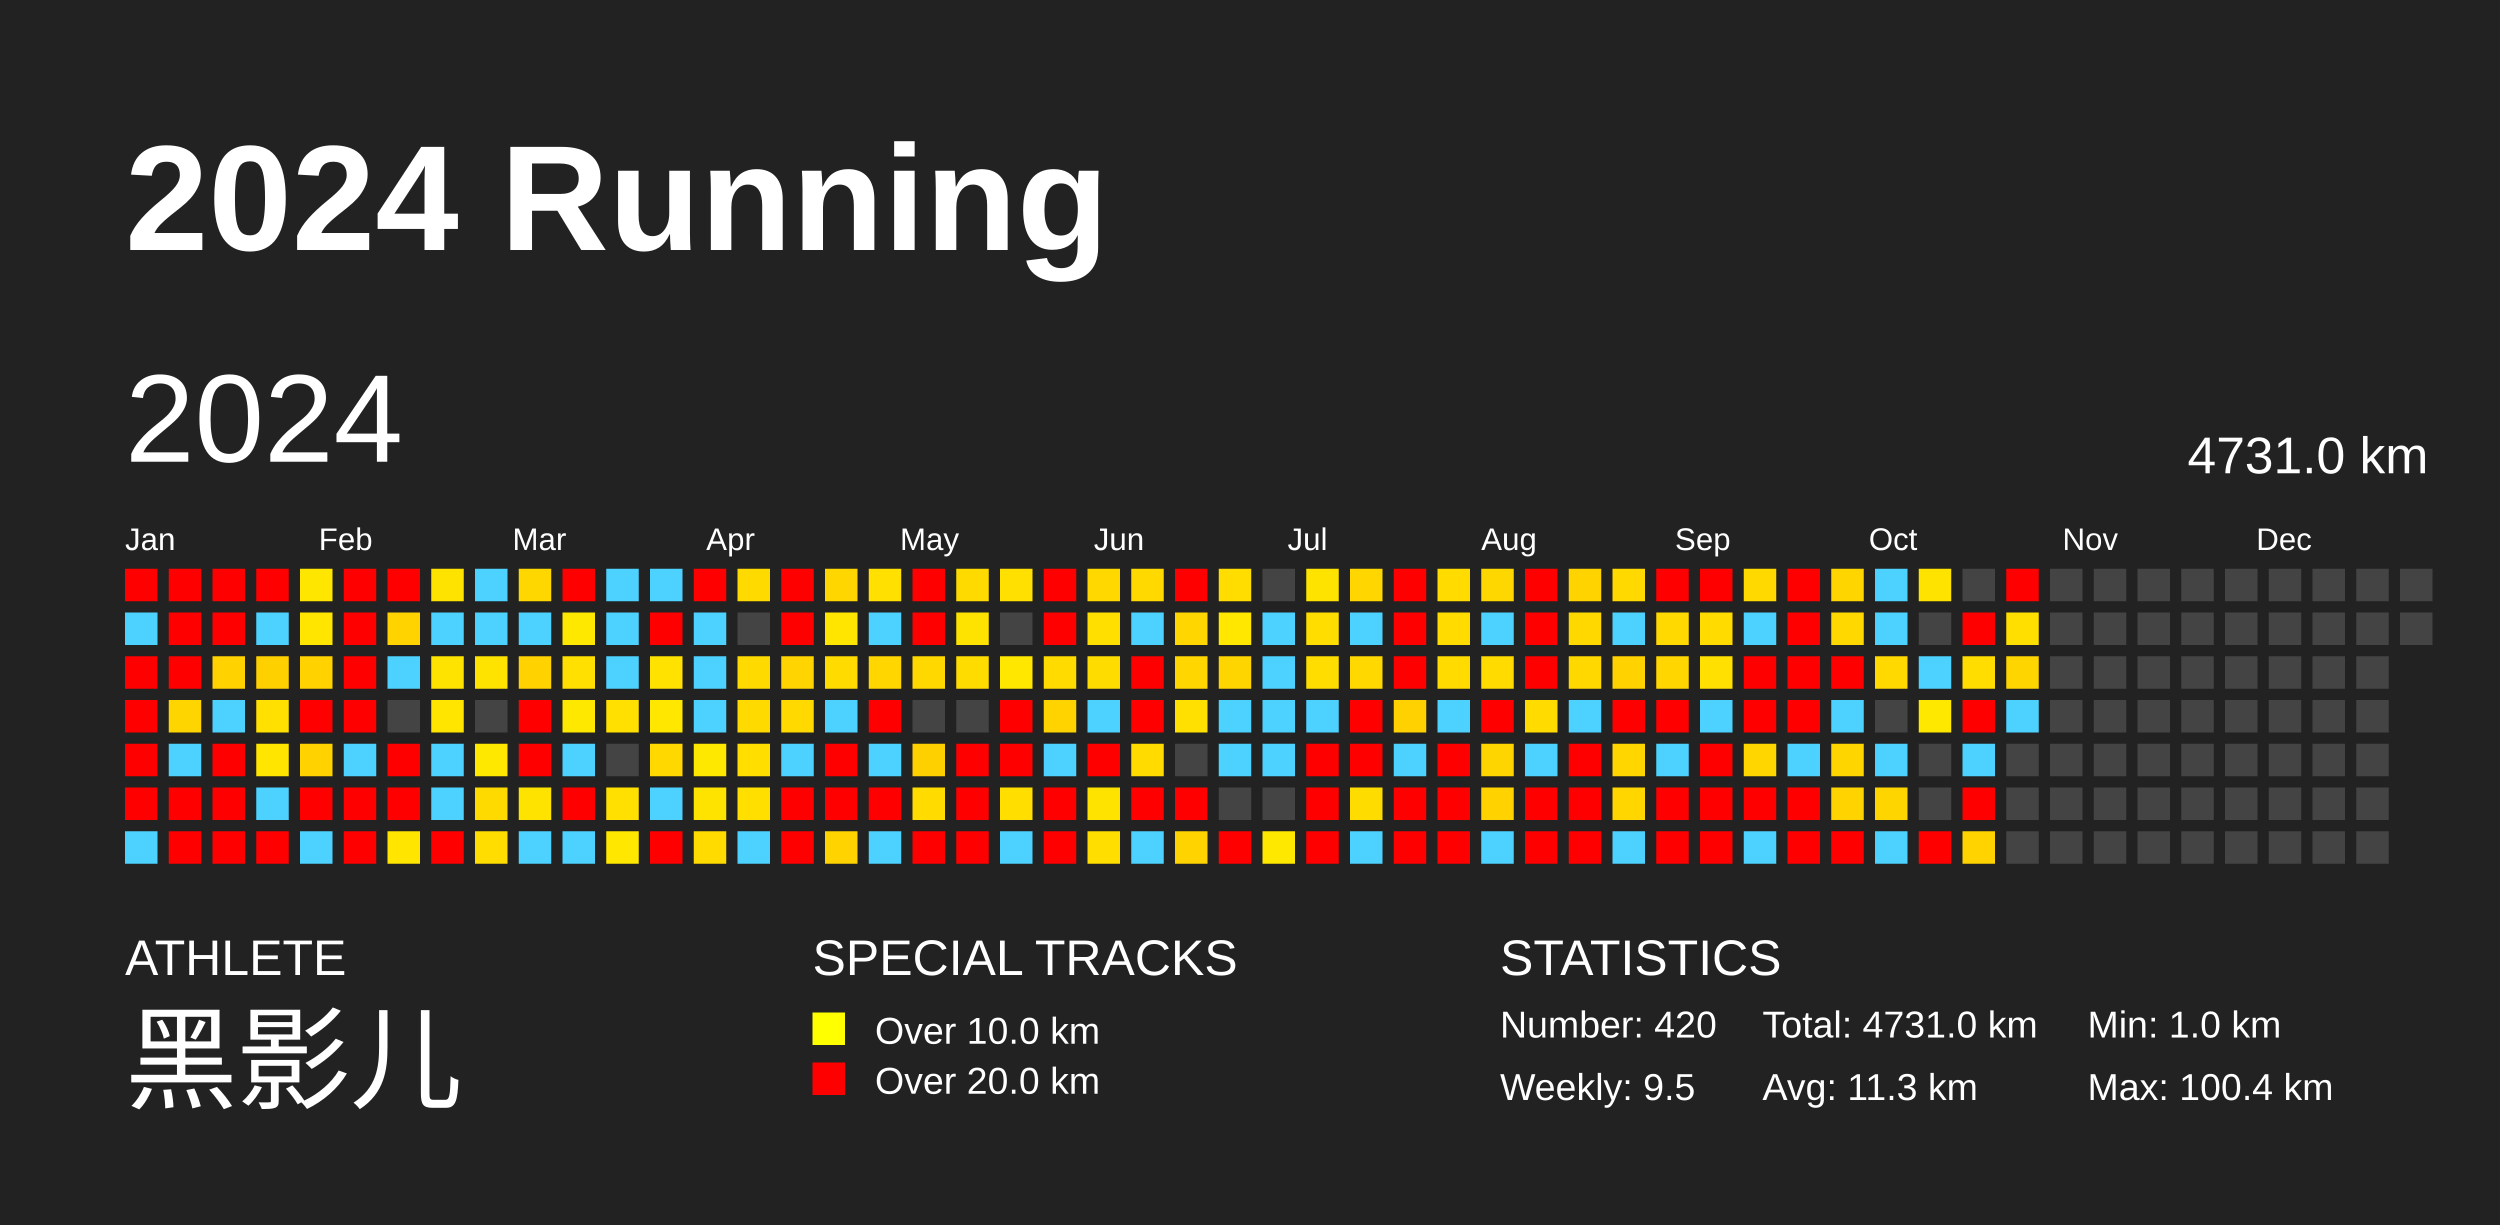
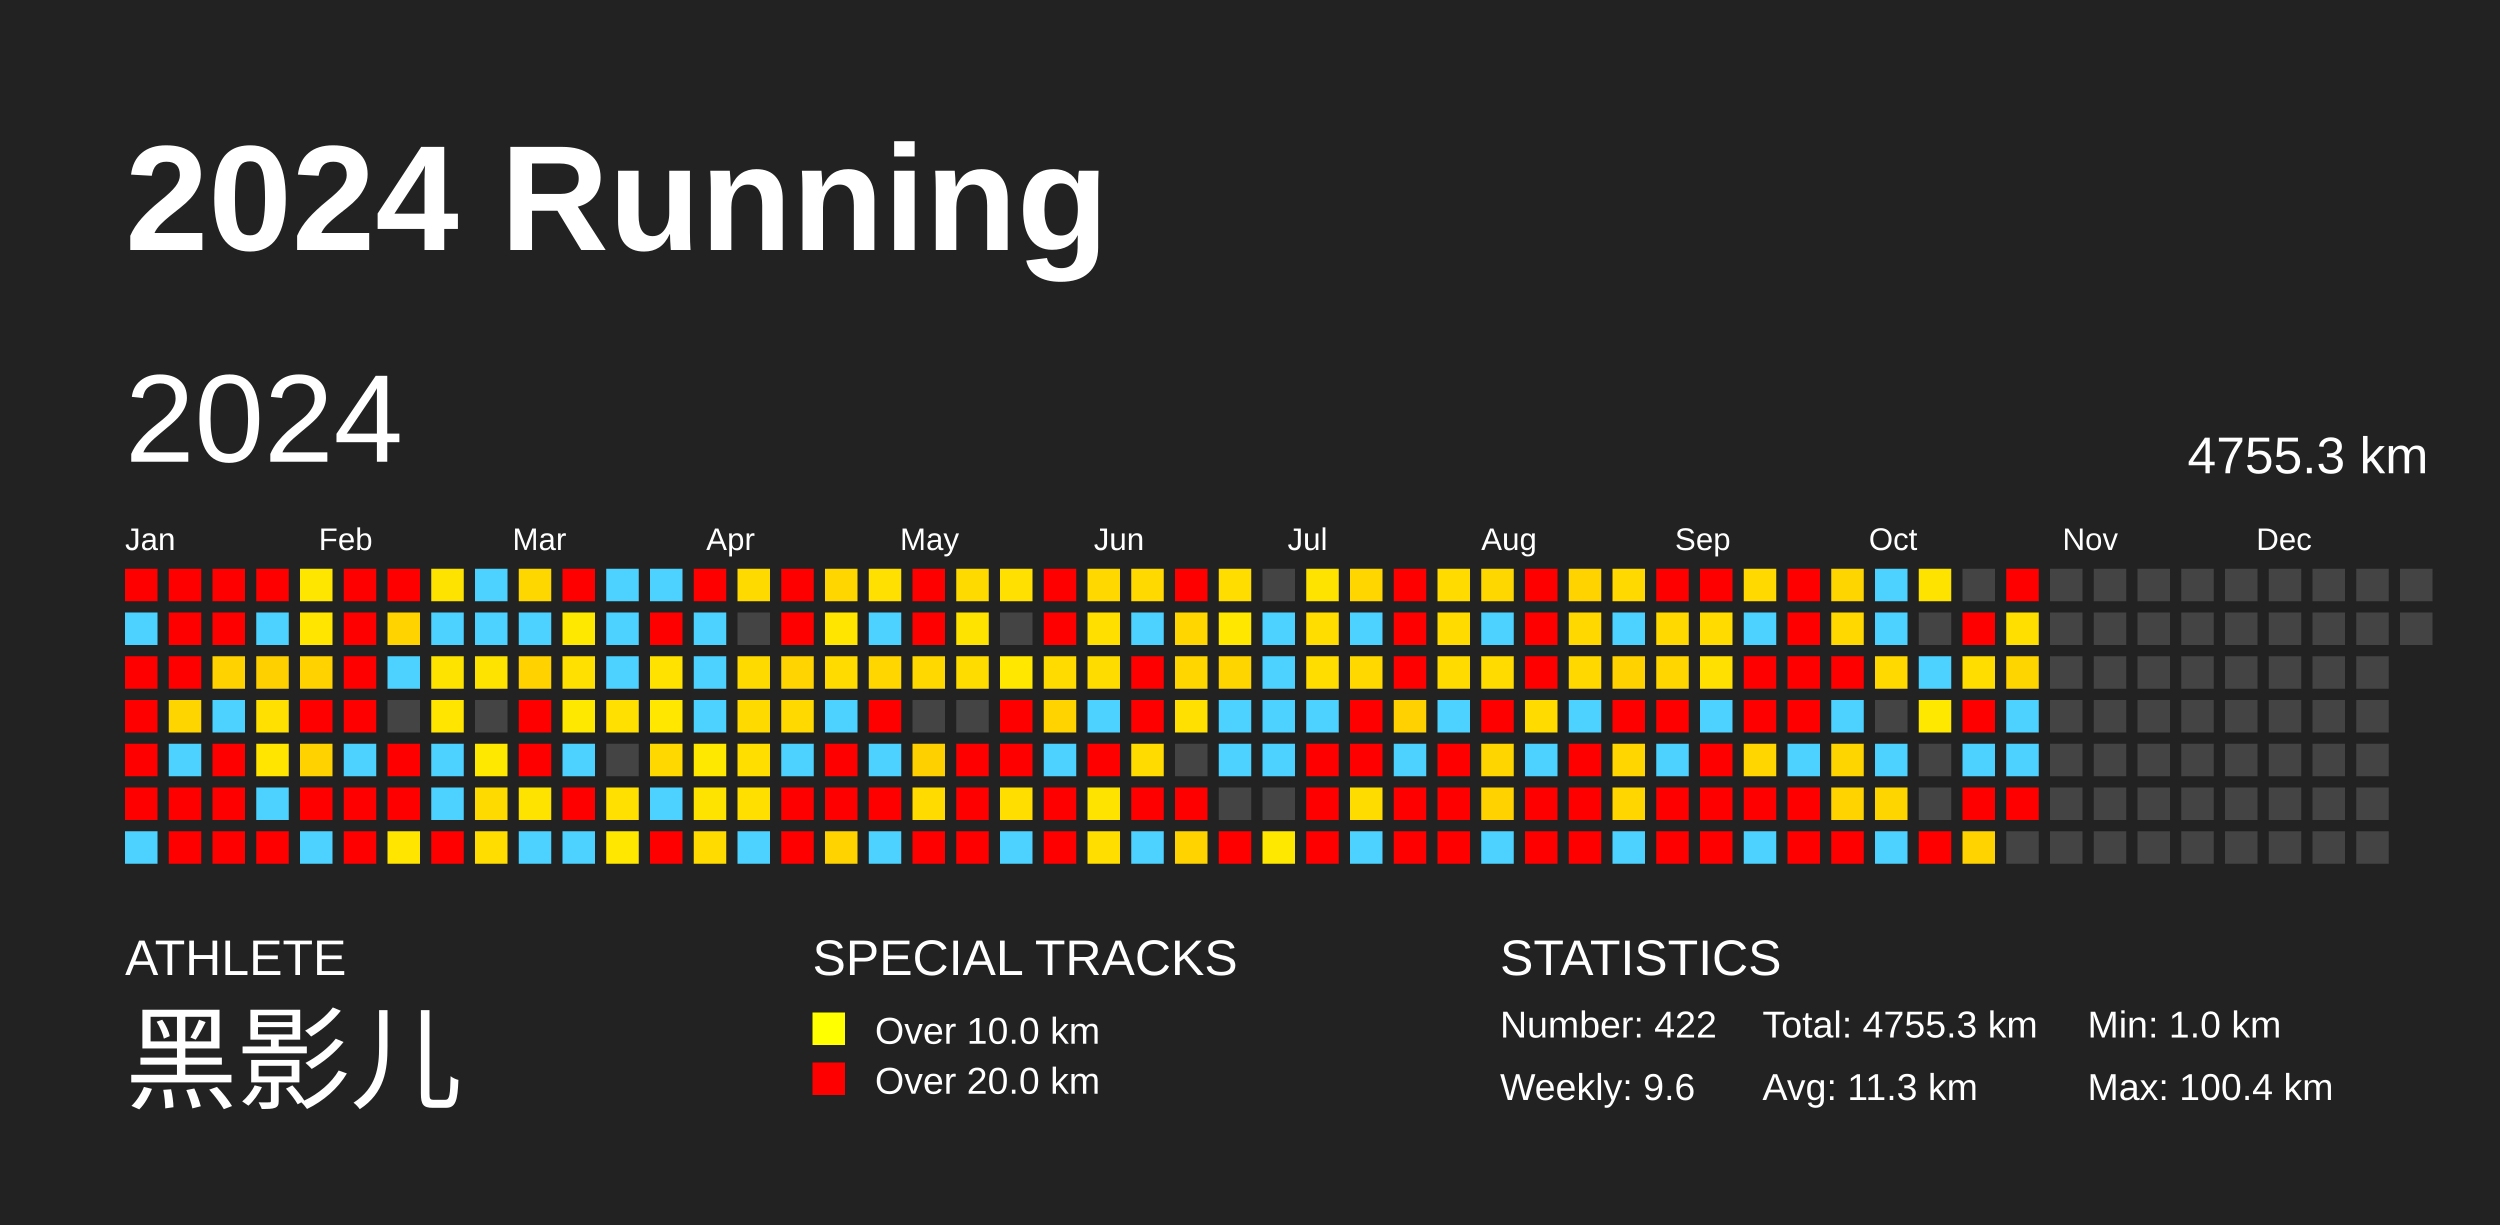
<svg xmlns="http://www.w3.org/2000/svg" baseProfile="full" height="98mm" version="1.1" viewBox="0,0,200,98" width="200mm">
  <defs />
  <rect fill="#222222" height="98" width="200" x="0" y="0" />
  <text fill="#FFFFFF" style="font-size:12px; font-family:Arial; font-weight:bold;" x="10" y="20">2024 Running</text>
  <text fill="#FFFFFF" style="font-size:4px; font-family:Arial" x="10" y="78">ATHLETE</text>
  <text fill="#FFFFFF" style="font-size:9px; font-family:Arial" x="10" y="88">黑影儿</text>
  <text fill="#FFFFFF" style="font-size:4px; font-family:Arial" x="65" y="78">SPECIAL TRACKS</text>
  <rect fill="yellow" height="2.6" width="2.6" x="65" y="81" />
  <text fill="#FFFFFF" style="font-size:3px; font-family:Arial" x="70" y="83.5">Over 10.0 km</text>
  <rect fill="red" height="2.6" width="2.6" x="65" y="85" />
  <text fill="#FFFFFF" style="font-size:3px; font-family:Arial" x="70" y="87.5">Over 20.0 km</text>
  <text fill="#FFFFFF" style="font-size:4px; font-family:Arial" x="120" y="78">STATISTICS</text>
-   <text fill="#FFFFFF" style="font-size:3px; font-family:Arial" x="120" y="83">Number: 420</text>
-   <text fill="#FFFFFF" style="font-size:3px; font-family:Arial" x="120" y="88">Weekly: 9.5</text>
-   <text fill="#FFFFFF" style="font-size:3px; font-family:Arial" x="141" y="83">Total: 4731.0 km</text>
+   <text fill="#FFFFFF" style="font-size:3px; font-family:Arial" x="120" y="83">Number: 422</text>
+   <text fill="#FFFFFF" style="font-size:3px; font-family:Arial" x="120" y="88">Weekly: 9.6</text>
+   <text fill="#FFFFFF" style="font-size:3px; font-family:Arial" x="141" y="83">Total: 4755.3 km</text>
  <text fill="#FFFFFF" style="font-size:3px; font-family:Arial" x="141" y="88">Avg: 11.3 km</text>
  <text fill="#FFFFFF" style="font-size:3px; font-family:Arial" x="167" y="83">Min: 1.0 km</text>
  <text fill="#FFFFFF" style="font-size:3px; font-family:Arial" x="167" y="88">Max: 100.4 km</text>
  <text dominant-baseline="hanging" fill="#FFFFFF" style="font-size:10.0px; font-family:Arial;" x="10" y="30">2024</text>
-   <text dominant-baseline="hanging" fill="#FFFFFF" style="font-size:4.125px; font-family:Arial;" x="175" y="35">4731.0 km</text>
+   <text dominant-baseline="hanging" fill="#FFFFFF" style="font-size:4.125px; font-family:Arial;" x="175" y="35">4755.3 km</text>
  <text fill="#FFFFFF" style="font-size:2.5px; font-family:Arial" x="10.0" y="44">Jan</text>
  <text fill="#FFFFFF" style="font-size:2.5px; font-family:Arial" x="25.5" y="44">Feb</text>
  <text fill="#FFFFFF" style="font-size:2.5px; font-family:Arial" x="41.0" y="44">Mar</text>
  <text fill="#FFFFFF" style="font-size:2.5px; font-family:Arial" x="56.5" y="44">Apr</text>
  <text fill="#FFFFFF" style="font-size:2.5px; font-family:Arial" x="72.0" y="44">May</text>
  <text fill="#FFFFFF" style="font-size:2.5px; font-family:Arial" x="87.5" y="44">Jun</text>
  <text fill="#FFFFFF" style="font-size:2.5px; font-family:Arial" x="103.0" y="44">Jul</text>
  <text fill="#FFFFFF" style="font-size:2.5px; font-family:Arial" x="118.5" y="44">Aug</text>
  <text fill="#FFFFFF" style="font-size:2.5px; font-family:Arial" x="134.0" y="44">Sep</text>
  <text fill="#FFFFFF" style="font-size:2.5px; font-family:Arial" x="149.5" y="44">Oct</text>
  <text fill="#FFFFFF" style="font-size:2.5px; font-family:Arial" x="165.0" y="44">Nov</text>
  <text fill="#FFFFFF" style="font-size:2.5px; font-family:Arial" x="180.5" y="44">Dec</text>
  <rect fill="red" height="2.6" width="2.6" x="10.0" y="45.5" />
  <rect fill="#4dd2ff" height="2.6" width="2.6" x="10.0" y="49.0" />
  <rect fill="red" height="2.6" width="2.6" x="10.0" y="52.5" />
  <rect fill="red" height="2.6" width="2.6" x="10.0" y="56.0" />
  <rect fill="red" height="2.6" width="2.6" x="10.0" y="59.5" />
  <rect fill="red" height="2.6" width="2.6" x="10.0" y="63.0" />
  <rect fill="#4dd2ff" height="2.6" width="2.6" x="10.0" y="66.5" />
  <rect fill="red" height="2.6" width="2.6" x="13.5" y="45.5" />
  <rect fill="red" height="2.6" width="2.6" x="13.5" y="49.0" />
  <rect fill="red" height="2.6" width="2.6" x="13.5" y="52.5" />
  <rect fill="#ffd500" height="2.6" width="2.6" x="13.5" y="56.0" />
  <rect fill="#4dd2ff" height="2.6" width="2.6" x="13.5" y="59.5" />
  <rect fill="red" height="2.6" width="2.6" x="13.5" y="63.0" />
  <rect fill="red" height="2.6" width="2.6" x="13.5" y="66.5" />
  <rect fill="red" height="2.6" width="2.6" x="17.0" y="45.5" />
  <rect fill="red" height="2.6" width="2.6" x="17.0" y="49.0" />
  <rect fill="#ffd200" height="2.6" width="2.6" x="17.0" y="52.5" />
  <rect fill="#4dd2ff" height="2.6" width="2.6" x="17.0" y="56.0" />
  <rect fill="red" height="2.6" width="2.6" x="17.0" y="59.5" />
  <rect fill="red" height="2.6" width="2.6" x="17.0" y="63.0" />
  <rect fill="red" height="2.6" width="2.6" x="17.0" y="66.5" />
  <rect fill="red" height="2.6" width="2.6" x="20.5" y="45.5" />
  <rect fill="#4dd2ff" height="2.6" width="2.6" x="20.5" y="49.0" />
  <rect fill="#ffd000" height="2.6" width="2.6" x="20.5" y="52.5" />
  <rect fill="#ffe000" height="2.6" width="2.6" x="20.5" y="56.0" />
  <rect fill="#ffe500" height="2.6" width="2.6" x="20.5" y="59.5" />
  <rect fill="#4dd2ff" height="2.6" width="2.6" x="20.5" y="63.0" />
  <rect fill="red" height="2.6" width="2.6" x="20.5" y="66.5" />
  <rect fill="#ffe600" height="2.6" width="2.6" x="24.0" y="45.5" />
  <rect fill="#ffe500" height="2.6" width="2.6" x="24.0" y="49.0" />
  <rect fill="#ffd200" height="2.6" width="2.6" x="24.0" y="52.5" />
  <rect fill="red" height="2.6" width="2.6" x="24.0" y="56.0" />
  <rect fill="#ffd200" height="2.6" width="2.6" x="24.0" y="59.5" />
  <rect fill="red" height="2.6" width="2.6" x="24.0" y="63.0" />
  <rect fill="#4dd2ff" height="2.6" width="2.6" x="24.0" y="66.5" />
  <rect fill="red" height="2.6" width="2.6" x="27.5" y="45.5" />
  <rect fill="red" height="2.6" width="2.6" x="27.5" y="49.0" />
  <rect fill="red" height="2.6" width="2.6" x="27.5" y="52.5" />
  <rect fill="red" height="2.6" width="2.6" x="27.5" y="56.0" />
  <rect fill="#4dd2ff" height="2.6" width="2.6" x="27.5" y="59.5" />
  <rect fill="red" height="2.6" width="2.6" x="27.5" y="63.0" />
  <rect fill="red" height="2.6" width="2.6" x="27.5" y="66.5" />
  <rect fill="red" height="2.6" width="2.6" x="31.0" y="45.5" />
  <rect fill="#ffd300" height="2.6" width="2.6" x="31.0" y="49.0" />
  <rect fill="#4dd2ff" height="2.6" width="2.6" x="31.0" y="52.5" />
  <rect fill="#444444" height="2.6" width="2.6" x="31.0" y="56.0" />
  <rect fill="red" height="2.6" width="2.6" x="31.0" y="59.5" />
  <rect fill="red" height="2.6" width="2.6" x="31.0" y="63.0" />
  <rect fill="#ffe500" height="2.6" width="2.6" x="31.0" y="66.5" />
  <rect fill="#ffe300" height="2.6" width="2.6" x="34.5" y="45.5" />
  <rect fill="#4dd2ff" height="2.6" width="2.6" x="34.5" y="49.0" />
  <rect fill="#ffe300" height="2.6" width="2.6" x="34.5" y="52.5" />
  <rect fill="#ffe500" height="2.6" width="2.6" x="34.5" y="56.0" />
  <rect fill="#4dd2ff" height="2.6" width="2.6" x="34.5" y="59.5" />
  <rect fill="#4dd2ff" height="2.6" width="2.6" x="34.5" y="63.0" />
  <rect fill="red" height="2.6" width="2.6" x="34.5" y="66.5" />
  <rect fill="#4dd2ff" height="2.6" width="2.6" x="38.0" y="45.5" />
  <rect fill="#4dd2ff" height="2.6" width="2.6" x="38.0" y="49.0" />
  <rect fill="#ffe300" height="2.6" width="2.6" x="38.0" y="52.5" />
  <rect fill="#444444" height="2.6" width="2.6" x="38.0" y="56.0" />
  <rect fill="#ffe800" height="2.6" width="2.6" x="38.0" y="59.5" />
  <rect fill="#ffda00" height="2.6" width="2.6" x="38.0" y="63.0" />
  <rect fill="#ffdd00" height="2.6" width="2.6" x="38.0" y="66.5" />
  <rect fill="#ffd700" height="2.6" width="2.6" x="41.5" y="45.5" />
  <rect fill="#4dd2ff" height="2.6" width="2.6" x="41.5" y="49.0" />
  <rect fill="#ffd200" height="2.6" width="2.6" x="41.5" y="52.5" />
  <rect fill="red" height="2.6" width="2.6" x="41.5" y="56.0" />
  <rect fill="red" height="2.6" width="2.6" x="41.5" y="59.5" />
  <rect fill="#ffe300" height="2.6" width="2.6" x="41.5" y="63.0" />
  <rect fill="#4dd2ff" height="2.6" width="2.6" x="41.5" y="66.5" />
  <rect fill="red" height="2.6" width="2.6" x="45.0" y="45.5" />
  <rect fill="#ffe800" height="2.6" width="2.6" x="45.0" y="49.0" />
  <rect fill="#ffe000" height="2.6" width="2.6" x="45.0" y="52.5" />
  <rect fill="#ffe800" height="2.6" width="2.6" x="45.0" y="56.0" />
  <rect fill="#4dd2ff" height="2.6" width="2.6" x="45.0" y="59.5" />
  <rect fill="red" height="2.6" width="2.6" x="45.0" y="63.0" />
  <rect fill="#4dd2ff" height="2.6" width="2.6" x="45.0" y="66.5" />
  <rect fill="#4dd2ff" height="2.6" width="2.6" x="48.5" y="45.5" />
  <rect fill="#4dd2ff" height="2.6" width="2.6" x="48.5" y="49.0" />
  <rect fill="#4dd2ff" height="2.6" width="2.6" x="48.5" y="52.5" />
  <rect fill="#ffe000" height="2.6" width="2.6" x="48.5" y="56.0" />
  <rect fill="#444444" height="2.6" width="2.6" x="48.5" y="59.5" />
  <rect fill="#ffe000" height="2.6" width="2.6" x="48.5" y="63.0" />
  <rect fill="#ffe700" height="2.6" width="2.6" x="48.5" y="66.5" />
  <rect fill="#4dd2ff" height="2.6" width="2.6" x="52.0" y="45.5" />
  <rect fill="red" height="2.6" width="2.6" x="52.0" y="49.0" />
  <rect fill="#ffe200" height="2.6" width="2.6" x="52.0" y="52.5" />
  <rect fill="#ffe700" height="2.6" width="2.6" x="52.0" y="56.0" />
  <rect fill="#ffd800" height="2.6" width="2.6" x="52.0" y="59.5" />
  <rect fill="#4dd2ff" height="2.6" width="2.6" x="52.0" y="63.0" />
  <rect fill="red" height="2.6" width="2.6" x="52.0" y="66.5" />
  <rect fill="red" height="2.6" width="2.6" x="55.5" y="45.5" />
  <rect fill="#4dd2ff" height="2.6" width="2.6" x="55.5" y="49.0" />
  <rect fill="#4dd2ff" height="2.6" width="2.6" x="55.5" y="52.5" />
  <rect fill="#4dd2ff" height="2.6" width="2.6" x="55.5" y="56.0" />
  <rect fill="#ffe800" height="2.6" width="2.6" x="55.5" y="59.5" />
  <rect fill="#ffe300" height="2.6" width="2.6" x="55.5" y="63.0" />
  <rect fill="#ffdb00" height="2.6" width="2.6" x="55.5" y="66.5" />
  <rect fill="#ffda00" height="2.6" width="2.6" x="59.0" y="45.5" />
  <rect fill="#444444" height="2.6" width="2.6" x="59.0" y="49.0" />
  <rect fill="#ffda00" height="2.6" width="2.6" x="59.0" y="52.5" />
  <rect fill="#ffda00" height="2.6" width="2.6" x="59.0" y="56.0" />
  <rect fill="#ffde00" height="2.6" width="2.6" x="59.0" y="59.5" />
  <rect fill="#ffdf00" height="2.6" width="2.6" x="59.0" y="63.0" />
  <rect fill="#4dd2ff" height="2.6" width="2.6" x="59.0" y="66.5" />
  <rect fill="red" height="2.6" width="2.6" x="62.5" y="45.5" />
  <rect fill="red" height="2.6" width="2.6" x="62.5" y="49.0" />
  <rect fill="#ffd400" height="2.6" width="2.6" x="62.5" y="52.5" />
  <rect fill="#ffd900" height="2.6" width="2.6" x="62.5" y="56.0" />
  <rect fill="#4dd2ff" height="2.6" width="2.6" x="62.5" y="59.5" />
  <rect fill="red" height="2.6" width="2.6" x="62.5" y="63.0" />
  <rect fill="red" height="2.6" width="2.6" x="62.5" y="66.5" />
  <rect fill="#ffd600" height="2.6" width="2.6" x="66.0" y="45.5" />
  <rect fill="#ffe500" height="2.6" width="2.6" x="66.0" y="49.0" />
  <rect fill="#ffdb00" height="2.6" width="2.6" x="66.0" y="52.5" />
  <rect fill="#4dd2ff" height="2.6" width="2.6" x="66.0" y="56.0" />
  <rect fill="red" height="2.6" width="2.6" x="66.0" y="59.5" />
  <rect fill="red" height="2.6" width="2.6" x="66.0" y="63.0" />
  <rect fill="#ffd300" height="2.6" width="2.6" x="66.0" y="66.5" />
  <rect fill="#ffe000" height="2.6" width="2.6" x="69.5" y="45.5" />
  <rect fill="#4dd2ff" height="2.6" width="2.6" x="69.5" y="49.0" />
  <rect fill="#ffd600" height="2.6" width="2.6" x="69.5" y="52.5" />
  <rect fill="red" height="2.6" width="2.6" x="69.5" y="56.0" />
  <rect fill="#4dd2ff" height="2.6" width="2.6" x="69.5" y="59.5" />
  <rect fill="red" height="2.6" width="2.6" x="69.5" y="63.0" />
  <rect fill="#4dd2ff" height="2.6" width="2.6" x="69.5" y="66.5" />
  <rect fill="red" height="2.6" width="2.6" x="73.0" y="45.5" />
  <rect fill="red" height="2.6" width="2.6" x="73.0" y="49.0" />
  <rect fill="#ffd800" height="2.6" width="2.6" x="73.0" y="52.5" />
  <rect fill="#444444" height="2.6" width="2.6" x="73.0" y="56.0" />
  <rect fill="#ffd000" height="2.6" width="2.6" x="73.0" y="59.5" />
  <rect fill="#ffdb00" height="2.6" width="2.6" x="73.0" y="63.0" />
  <rect fill="red" height="2.6" width="2.6" x="73.0" y="66.5" />
  <rect fill="#ffda00" height="2.6" width="2.6" x="76.5" y="45.5" />
  <rect fill="#ffe300" height="2.6" width="2.6" x="76.5" y="49.0" />
  <rect fill="#ffdc00" height="2.6" width="2.6" x="76.5" y="52.5" />
  <rect fill="#444444" height="2.6" width="2.6" x="76.5" y="56.0" />
  <rect fill="red" height="2.6" width="2.6" x="76.5" y="59.5" />
  <rect fill="red" height="2.6" width="2.6" x="76.5" y="63.0" />
  <rect fill="red" height="2.6" width="2.6" x="76.5" y="66.5" />
  <rect fill="#ffe000" height="2.6" width="2.6" x="80.0" y="45.5" />
  <rect fill="#444444" height="2.6" width="2.6" x="80.0" y="49.0" />
  <rect fill="#ffe700" height="2.6" width="2.6" x="80.0" y="52.5" />
  <rect fill="red" height="2.6" width="2.6" x="80.0" y="56.0" />
  <rect fill="red" height="2.6" width="2.6" x="80.0" y="59.5" />
  <rect fill="#ffde00" height="2.6" width="2.6" x="80.0" y="63.0" />
  <rect fill="#4dd2ff" height="2.6" width="2.6" x="80.0" y="66.5" />
  <rect fill="red" height="2.6" width="2.6" x="83.5" y="45.5" />
  <rect fill="red" height="2.6" width="2.6" x="83.5" y="49.0" />
  <rect fill="#ffdb00" height="2.6" width="2.6" x="83.5" y="52.5" />
  <rect fill="#ffd300" height="2.6" width="2.6" x="83.5" y="56.0" />
  <rect fill="#4dd2ff" height="2.6" width="2.6" x="83.5" y="59.5" />
  <rect fill="red" height="2.6" width="2.6" x="83.5" y="63.0" />
  <rect fill="red" height="2.6" width="2.6" x="83.5" y="66.5" />
  <rect fill="#ffd800" height="2.6" width="2.6" x="87.0" y="45.5" />
  <rect fill="#ffdf00" height="2.6" width="2.6" x="87.0" y="49.0" />
  <rect fill="#ffdc00" height="2.6" width="2.6" x="87.0" y="52.5" />
  <rect fill="#4dd2ff" height="2.6" width="2.6" x="87.0" y="56.0" />
  <rect fill="red" height="2.6" width="2.6" x="87.0" y="59.5" />
  <rect fill="#ffe300" height="2.6" width="2.6" x="87.0" y="63.0" />
  <rect fill="#ffde00" height="2.6" width="2.6" x="87.0" y="66.5" />
  <rect fill="#ffd900" height="2.6" width="2.6" x="90.5" y="45.5" />
  <rect fill="#4dd2ff" height="2.6" width="2.6" x="90.5" y="49.0" />
  <rect fill="red" height="2.6" width="2.6" x="90.5" y="52.5" />
  <rect fill="red" height="2.6" width="2.6" x="90.5" y="56.0" />
  <rect fill="#ffdb00" height="2.6" width="2.6" x="90.5" y="59.5" />
  <rect fill="red" height="2.6" width="2.6" x="90.5" y="63.0" />
  <rect fill="#4dd2ff" height="2.6" width="2.6" x="90.5" y="66.5" />
  <rect fill="red" height="2.6" width="2.6" x="94.0" y="45.5" />
  <rect fill="#ffd600" height="2.6" width="2.6" x="94.0" y="49.0" />
  <rect fill="#ffd600" height="2.6" width="2.6" x="94.0" y="52.5" />
  <rect fill="#ffe000" height="2.6" width="2.6" x="94.0" y="56.0" />
  <rect fill="#444444" height="2.6" width="2.6" x="94.0" y="59.5" />
  <rect fill="red" height="2.6" width="2.6" x="94.0" y="63.0" />
  <rect fill="#ffd300" height="2.6" width="2.6" x="94.0" y="66.5" />
  <rect fill="#ffdd00" height="2.6" width="2.6" x="97.5" y="45.5" />
  <rect fill="#ffe700" height="2.6" width="2.6" x="97.5" y="49.0" />
  <rect fill="#ffd500" height="2.6" width="2.6" x="97.5" y="52.5" />
  <rect fill="#4dd2ff" height="2.6" width="2.6" x="97.5" y="56.0" />
  <rect fill="#4dd2ff" height="2.6" width="2.6" x="97.5" y="59.5" />
  <rect fill="#444444" height="2.6" width="2.6" x="97.5" y="63.0" />
  <rect fill="red" height="2.6" width="2.6" x="97.5" y="66.5" />
  <rect fill="#444444" height="2.6" width="2.6" x="101.0" y="45.5" />
  <rect fill="#4dd2ff" height="2.6" width="2.6" x="101.0" y="49.0" />
  <rect fill="#4dd2ff" height="2.6" width="2.6" x="101.0" y="52.5" />
  <rect fill="#4dd2ff" height="2.6" width="2.6" x="101.0" y="56.0" />
  <rect fill="#4dd2ff" height="2.6" width="2.6" x="101.0" y="59.5" />
  <rect fill="#444444" height="2.6" width="2.6" x="101.0" y="63.0" />
  <rect fill="#ffe800" height="2.6" width="2.6" x="101.0" y="66.5" />
  <rect fill="#ffe300" height="2.6" width="2.6" x="104.5" y="45.5" />
  <rect fill="#ffdd00" height="2.6" width="2.6" x="104.5" y="49.0" />
  <rect fill="#ffdd00" height="2.6" width="2.6" x="104.5" y="52.5" />
  <rect fill="#4dd2ff" height="2.6" width="2.6" x="104.5" y="56.0" />
  <rect fill="red" height="2.6" width="2.6" x="104.5" y="59.5" />
  <rect fill="red" height="2.6" width="2.6" x="104.5" y="63.0" />
  <rect fill="red" height="2.6" width="2.6" x="104.5" y="66.5" />
  <rect fill="#ffd600" height="2.6" width="2.6" x="108.0" y="45.5" />
  <rect fill="#4dd2ff" height="2.6" width="2.6" x="108.0" y="49.0" />
  <rect fill="#ffd800" height="2.6" width="2.6" x="108.0" y="52.5" />
  <rect fill="red" height="2.6" width="2.6" x="108.0" y="56.0" />
  <rect fill="red" height="2.6" width="2.6" x="108.0" y="59.5" />
  <rect fill="#ffdc00" height="2.6" width="2.6" x="108.0" y="63.0" />
  <rect fill="#4dd2ff" height="2.6" width="2.6" x="108.0" y="66.5" />
  <rect fill="red" height="2.6" width="2.6" x="111.5" y="45.5" />
  <rect fill="red" height="2.6" width="2.6" x="111.5" y="49.0" />
  <rect fill="red" height="2.6" width="2.6" x="111.5" y="52.5" />
  <rect fill="#ffd100" height="2.6" width="2.6" x="111.5" y="56.0" />
  <rect fill="#4dd2ff" height="2.6" width="2.6" x="111.5" y="59.5" />
  <rect fill="red" height="2.6" width="2.6" x="111.5" y="63.0" />
  <rect fill="red" height="2.6" width="2.6" x="111.5" y="66.5" />
  <rect fill="#ffdb00" height="2.6" width="2.6" x="115.0" y="45.5" />
  <rect fill="#ffdb00" height="2.6" width="2.6" x="115.0" y="49.0" />
  <rect fill="#ffdb00" height="2.6" width="2.6" x="115.0" y="52.5" />
  <rect fill="#4dd2ff" height="2.6" width="2.6" x="115.0" y="56.0" />
  <rect fill="red" height="2.6" width="2.6" x="115.0" y="59.5" />
  <rect fill="red" height="2.6" width="2.6" x="115.0" y="63.0" />
  <rect fill="red" height="2.6" width="2.6" x="115.0" y="66.5" />
  <rect fill="#ffd700" height="2.6" width="2.6" x="118.5" y="45.5" />
  <rect fill="#4dd2ff" height="2.6" width="2.6" x="118.5" y="49.0" />
  <rect fill="#ffdb00" height="2.6" width="2.6" x="118.5" y="52.5" />
  <rect fill="red" height="2.6" width="2.6" x="118.5" y="56.0" />
  <rect fill="#ffd500" height="2.6" width="2.6" x="118.5" y="59.5" />
  <rect fill="#ffd200" height="2.6" width="2.6" x="118.5" y="63.0" />
  <rect fill="#4dd2ff" height="2.6" width="2.6" x="118.5" y="66.5" />
  <rect fill="red" height="2.6" width="2.6" x="122.0" y="45.5" />
  <rect fill="red" height="2.6" width="2.6" x="122.0" y="49.0" />
  <rect fill="red" height="2.6" width="2.6" x="122.0" y="52.5" />
  <rect fill="#ffdb00" height="2.6" width="2.6" x="122.0" y="56.0" />
  <rect fill="#4dd2ff" height="2.6" width="2.6" x="122.0" y="59.5" />
  <rect fill="red" height="2.6" width="2.6" x="122.0" y="63.0" />
  <rect fill="red" height="2.6" width="2.6" x="122.0" y="66.5" />
  <rect fill="#ffd300" height="2.6" width="2.6" x="125.5" y="45.5" />
  <rect fill="#ffd800" height="2.6" width="2.6" x="125.5" y="49.0" />
  <rect fill="#ffd800" height="2.6" width="2.6" x="125.5" y="52.5" />
  <rect fill="#4dd2ff" height="2.6" width="2.6" x="125.5" y="56.0" />
  <rect fill="red" height="2.6" width="2.6" x="125.5" y="59.5" />
  <rect fill="red" height="2.6" width="2.6" x="125.5" y="63.0" />
  <rect fill="red" height="2.6" width="2.6" x="125.5" y="66.5" />
  <rect fill="#ffd900" height="2.6" width="2.6" x="129.0" y="45.5" />
  <rect fill="#4dd2ff" height="2.6" width="2.6" x="129.0" y="49.0" />
  <rect fill="#ffd200" height="2.6" width="2.6" x="129.0" y="52.5" />
  <rect fill="red" height="2.6" width="2.6" x="129.0" y="56.0" />
  <rect fill="#ffd600" height="2.6" width="2.6" x="129.0" y="59.5" />
  <rect fill="#ffd600" height="2.6" width="2.6" x="129.0" y="63.0" />
  <rect fill="#4dd2ff" height="2.6" width="2.6" x="129.0" y="66.5" />
  <rect fill="red" height="2.6" width="2.6" x="132.5" y="45.5" />
  <rect fill="#ffd900" height="2.6" width="2.6" x="132.5" y="49.0" />
  <rect fill="#ffd600" height="2.6" width="2.6" x="132.5" y="52.5" />
  <rect fill="red" height="2.6" width="2.6" x="132.5" y="56.0" />
  <rect fill="#4dd2ff" height="2.6" width="2.6" x="132.5" y="59.5" />
  <rect fill="red" height="2.6" width="2.6" x="132.5" y="63.0" />
  <rect fill="red" height="2.6" width="2.6" x="132.5" y="66.5" />
  <rect fill="red" height="2.6" width="2.6" x="136.0" y="45.5" />
  <rect fill="#ffdb00" height="2.6" width="2.6" x="136.0" y="49.0" />
  <rect fill="#ffe000" height="2.6" width="2.6" x="136.0" y="52.5" />
  <rect fill="#4dd2ff" height="2.6" width="2.6" x="136.0" y="56.0" />
  <rect fill="red" height="2.6" width="2.6" x="136.0" y="59.5" />
  <rect fill="red" height="2.6" width="2.6" x="136.0" y="63.0" />
  <rect fill="red" height="2.6" width="2.6" x="136.0" y="66.5" />
  <rect fill="#ffd900" height="2.6" width="2.6" x="139.5" y="45.5" />
  <rect fill="#4dd2ff" height="2.6" width="2.6" x="139.5" y="49.0" />
  <rect fill="red" height="2.6" width="2.6" x="139.5" y="52.5" />
  <rect fill="red" height="2.6" width="2.6" x="139.5" y="56.0" />
  <rect fill="#ffd600" height="2.6" width="2.6" x="139.5" y="59.5" />
  <rect fill="red" height="2.6" width="2.6" x="139.5" y="63.0" />
  <rect fill="#4dd2ff" height="2.6" width="2.6" x="139.5" y="66.5" />
  <rect fill="red" height="2.6" width="2.6" x="143.0" y="45.5" />
  <rect fill="red" height="2.6" width="2.6" x="143.0" y="49.0" />
  <rect fill="red" height="2.6" width="2.6" x="143.0" y="52.5" />
  <rect fill="red" height="2.6" width="2.6" x="143.0" y="56.0" />
  <rect fill="#4dd2ff" height="2.6" width="2.6" x="143.0" y="59.5" />
  <rect fill="red" height="2.6" width="2.6" x="143.0" y="63.0" />
  <rect fill="red" height="2.6" width="2.6" x="143.0" y="66.5" />
  <rect fill="#ffd500" height="2.6" width="2.6" x="146.5" y="45.5" />
  <rect fill="#ffd800" height="2.6" width="2.6" x="146.5" y="49.0" />
  <rect fill="red" height="2.6" width="2.6" x="146.5" y="52.5" />
  <rect fill="#4dd2ff" height="2.6" width="2.6" x="146.5" y="56.0" />
  <rect fill="#ffd500" height="2.6" width="2.6" x="146.5" y="59.5" />
  <rect fill="#ffd300" height="2.6" width="2.6" x="146.5" y="63.0" />
  <rect fill="red" height="2.6" width="2.6" x="146.5" y="66.5" />
  <rect fill="#4dd2ff" height="2.6" width="2.6" x="150.0" y="45.5" />
  <rect fill="#4dd2ff" height="2.6" width="2.6" x="150.0" y="49.0" />
  <rect fill="#ffd900" height="2.6" width="2.6" x="150.0" y="52.5" />
  <rect fill="#444444" height="2.6" width="2.6" x="150.0" y="56.0" />
  <rect fill="#4dd2ff" height="2.6" width="2.6" x="150.0" y="59.5" />
  <rect fill="#ffd500" height="2.6" width="2.6" x="150.0" y="63.0" />
  <rect fill="#4dd2ff" height="2.6" width="2.6" x="150.0" y="66.5" />
  <rect fill="#ffe300" height="2.6" width="2.6" x="153.5" y="45.5" />
  <rect fill="#444444" height="2.6" width="2.6" x="153.5" y="49.0" />
  <rect fill="#4dd2ff" height="2.6" width="2.6" x="153.5" y="52.5" />
  <rect fill="#ffe800" height="2.6" width="2.6" x="153.5" y="56.0" />
  <rect fill="#444444" height="2.6" width="2.6" x="153.5" y="59.5" />
  <rect fill="#444444" height="2.6" width="2.6" x="153.5" y="63.0" />
  <rect fill="red" height="2.6" width="2.6" x="153.5" y="66.5" />
  <rect fill="#444444" height="2.6" width="2.6" x="157.0" y="45.5" />
  <rect fill="red" height="2.6" width="2.6" x="157.0" y="49.0" />
  <rect fill="#ffdd00" height="2.6" width="2.6" x="157.0" y="52.5" />
  <rect fill="red" height="2.6" width="2.6" x="157.0" y="56.0" />
  <rect fill="#4dd2ff" height="2.6" width="2.6" x="157.0" y="59.5" />
  <rect fill="red" height="2.6" width="2.6" x="157.0" y="63.0" />
  <rect fill="#ffd300" height="2.6" width="2.6" x="157.0" y="66.5" />
  <rect fill="red" height="2.6" width="2.6" x="160.5" y="45.5" />
  <rect fill="#ffdf00" height="2.6" width="2.6" x="160.5" y="49.0" />
  <rect fill="#ffd500" height="2.6" width="2.6" x="160.5" y="52.5" />
  <rect fill="#4dd2ff" height="2.6" width="2.6" x="160.5" y="56.0" />
-   <rect fill="#444444" height="2.6" width="2.6" x="160.5" y="59.5" />
-   <rect fill="#444444" height="2.6" width="2.6" x="160.5" y="63.0" />
+   <rect fill="#4dd2ff" height="2.6" width="2.6" x="160.5" y="59.5" />
+   <rect fill="red" height="2.6" width="2.6" x="160.5" y="63.0" />
  <rect fill="#444444" height="2.6" width="2.6" x="160.5" y="66.5" />
  <rect fill="#444444" height="2.6" width="2.6" x="164.0" y="45.5" />
  <rect fill="#444444" height="2.6" width="2.6" x="164.0" y="49.0" />
  <rect fill="#444444" height="2.6" width="2.6" x="164.0" y="52.5" />
  <rect fill="#444444" height="2.6" width="2.6" x="164.0" y="56.0" />
  <rect fill="#444444" height="2.6" width="2.6" x="164.0" y="59.5" />
  <rect fill="#444444" height="2.6" width="2.6" x="164.0" y="63.0" />
  <rect fill="#444444" height="2.6" width="2.6" x="164.0" y="66.5" />
  <rect fill="#444444" height="2.6" width="2.6" x="167.5" y="45.5" />
  <rect fill="#444444" height="2.6" width="2.6" x="167.5" y="49.0" />
  <rect fill="#444444" height="2.6" width="2.6" x="167.5" y="52.5" />
  <rect fill="#444444" height="2.6" width="2.6" x="167.5" y="56.0" />
  <rect fill="#444444" height="2.6" width="2.6" x="167.5" y="59.5" />
  <rect fill="#444444" height="2.6" width="2.6" x="167.5" y="63.0" />
  <rect fill="#444444" height="2.6" width="2.6" x="167.5" y="66.5" />
  <rect fill="#444444" height="2.6" width="2.6" x="171.0" y="45.5" />
  <rect fill="#444444" height="2.6" width="2.6" x="171.0" y="49.0" />
  <rect fill="#444444" height="2.6" width="2.6" x="171.0" y="52.5" />
  <rect fill="#444444" height="2.6" width="2.6" x="171.0" y="56.0" />
  <rect fill="#444444" height="2.6" width="2.6" x="171.0" y="59.5" />
  <rect fill="#444444" height="2.6" width="2.6" x="171.0" y="63.0" />
  <rect fill="#444444" height="2.6" width="2.6" x="171.0" y="66.5" />
  <rect fill="#444444" height="2.6" width="2.6" x="174.5" y="45.5" />
  <rect fill="#444444" height="2.6" width="2.6" x="174.5" y="49.0" />
  <rect fill="#444444" height="2.6" width="2.6" x="174.5" y="52.5" />
  <rect fill="#444444" height="2.6" width="2.6" x="174.5" y="56.0" />
  <rect fill="#444444" height="2.6" width="2.6" x="174.5" y="59.5" />
  <rect fill="#444444" height="2.6" width="2.6" x="174.5" y="63.0" />
  <rect fill="#444444" height="2.6" width="2.6" x="174.5" y="66.5" />
  <rect fill="#444444" height="2.6" width="2.6" x="178.0" y="45.5" />
  <rect fill="#444444" height="2.6" width="2.6" x="178.0" y="49.0" />
  <rect fill="#444444" height="2.6" width="2.6" x="178.0" y="52.5" />
  <rect fill="#444444" height="2.6" width="2.6" x="178.0" y="56.0" />
  <rect fill="#444444" height="2.6" width="2.6" x="178.0" y="59.5" />
  <rect fill="#444444" height="2.6" width="2.6" x="178.0" y="63.0" />
  <rect fill="#444444" height="2.6" width="2.6" x="178.0" y="66.5" />
  <rect fill="#444444" height="2.6" width="2.6" x="181.5" y="45.5" />
  <rect fill="#444444" height="2.6" width="2.6" x="181.5" y="49.0" />
  <rect fill="#444444" height="2.6" width="2.6" x="181.5" y="52.5" />
  <rect fill="#444444" height="2.6" width="2.6" x="181.5" y="56.0" />
  <rect fill="#444444" height="2.6" width="2.6" x="181.5" y="59.5" />
  <rect fill="#444444" height="2.6" width="2.6" x="181.5" y="63.0" />
  <rect fill="#444444" height="2.6" width="2.6" x="181.5" y="66.5" />
  <rect fill="#444444" height="2.6" width="2.6" x="185.0" y="45.5" />
  <rect fill="#444444" height="2.6" width="2.6" x="185.0" y="49.0" />
  <rect fill="#444444" height="2.6" width="2.6" x="185.0" y="52.5" />
  <rect fill="#444444" height="2.6" width="2.6" x="185.0" y="56.0" />
  <rect fill="#444444" height="2.6" width="2.6" x="185.0" y="59.5" />
  <rect fill="#444444" height="2.6" width="2.6" x="185.0" y="63.0" />
  <rect fill="#444444" height="2.6" width="2.6" x="185.0" y="66.5" />
  <rect fill="#444444" height="2.6" width="2.6" x="188.5" y="45.5" />
  <rect fill="#444444" height="2.6" width="2.6" x="188.5" y="49.0" />
  <rect fill="#444444" height="2.6" width="2.6" x="188.5" y="52.5" />
  <rect fill="#444444" height="2.6" width="2.6" x="188.5" y="56.0" />
  <rect fill="#444444" height="2.6" width="2.6" x="188.5" y="59.5" />
  <rect fill="#444444" height="2.6" width="2.6" x="188.5" y="63.0" />
  <rect fill="#444444" height="2.6" width="2.6" x="188.5" y="66.5" />
  <rect fill="#444444" height="2.6" width="2.6" x="192.0" y="45.5" />
  <rect fill="#444444" height="2.6" width="2.6" x="192.0" y="49.0" />
</svg>
